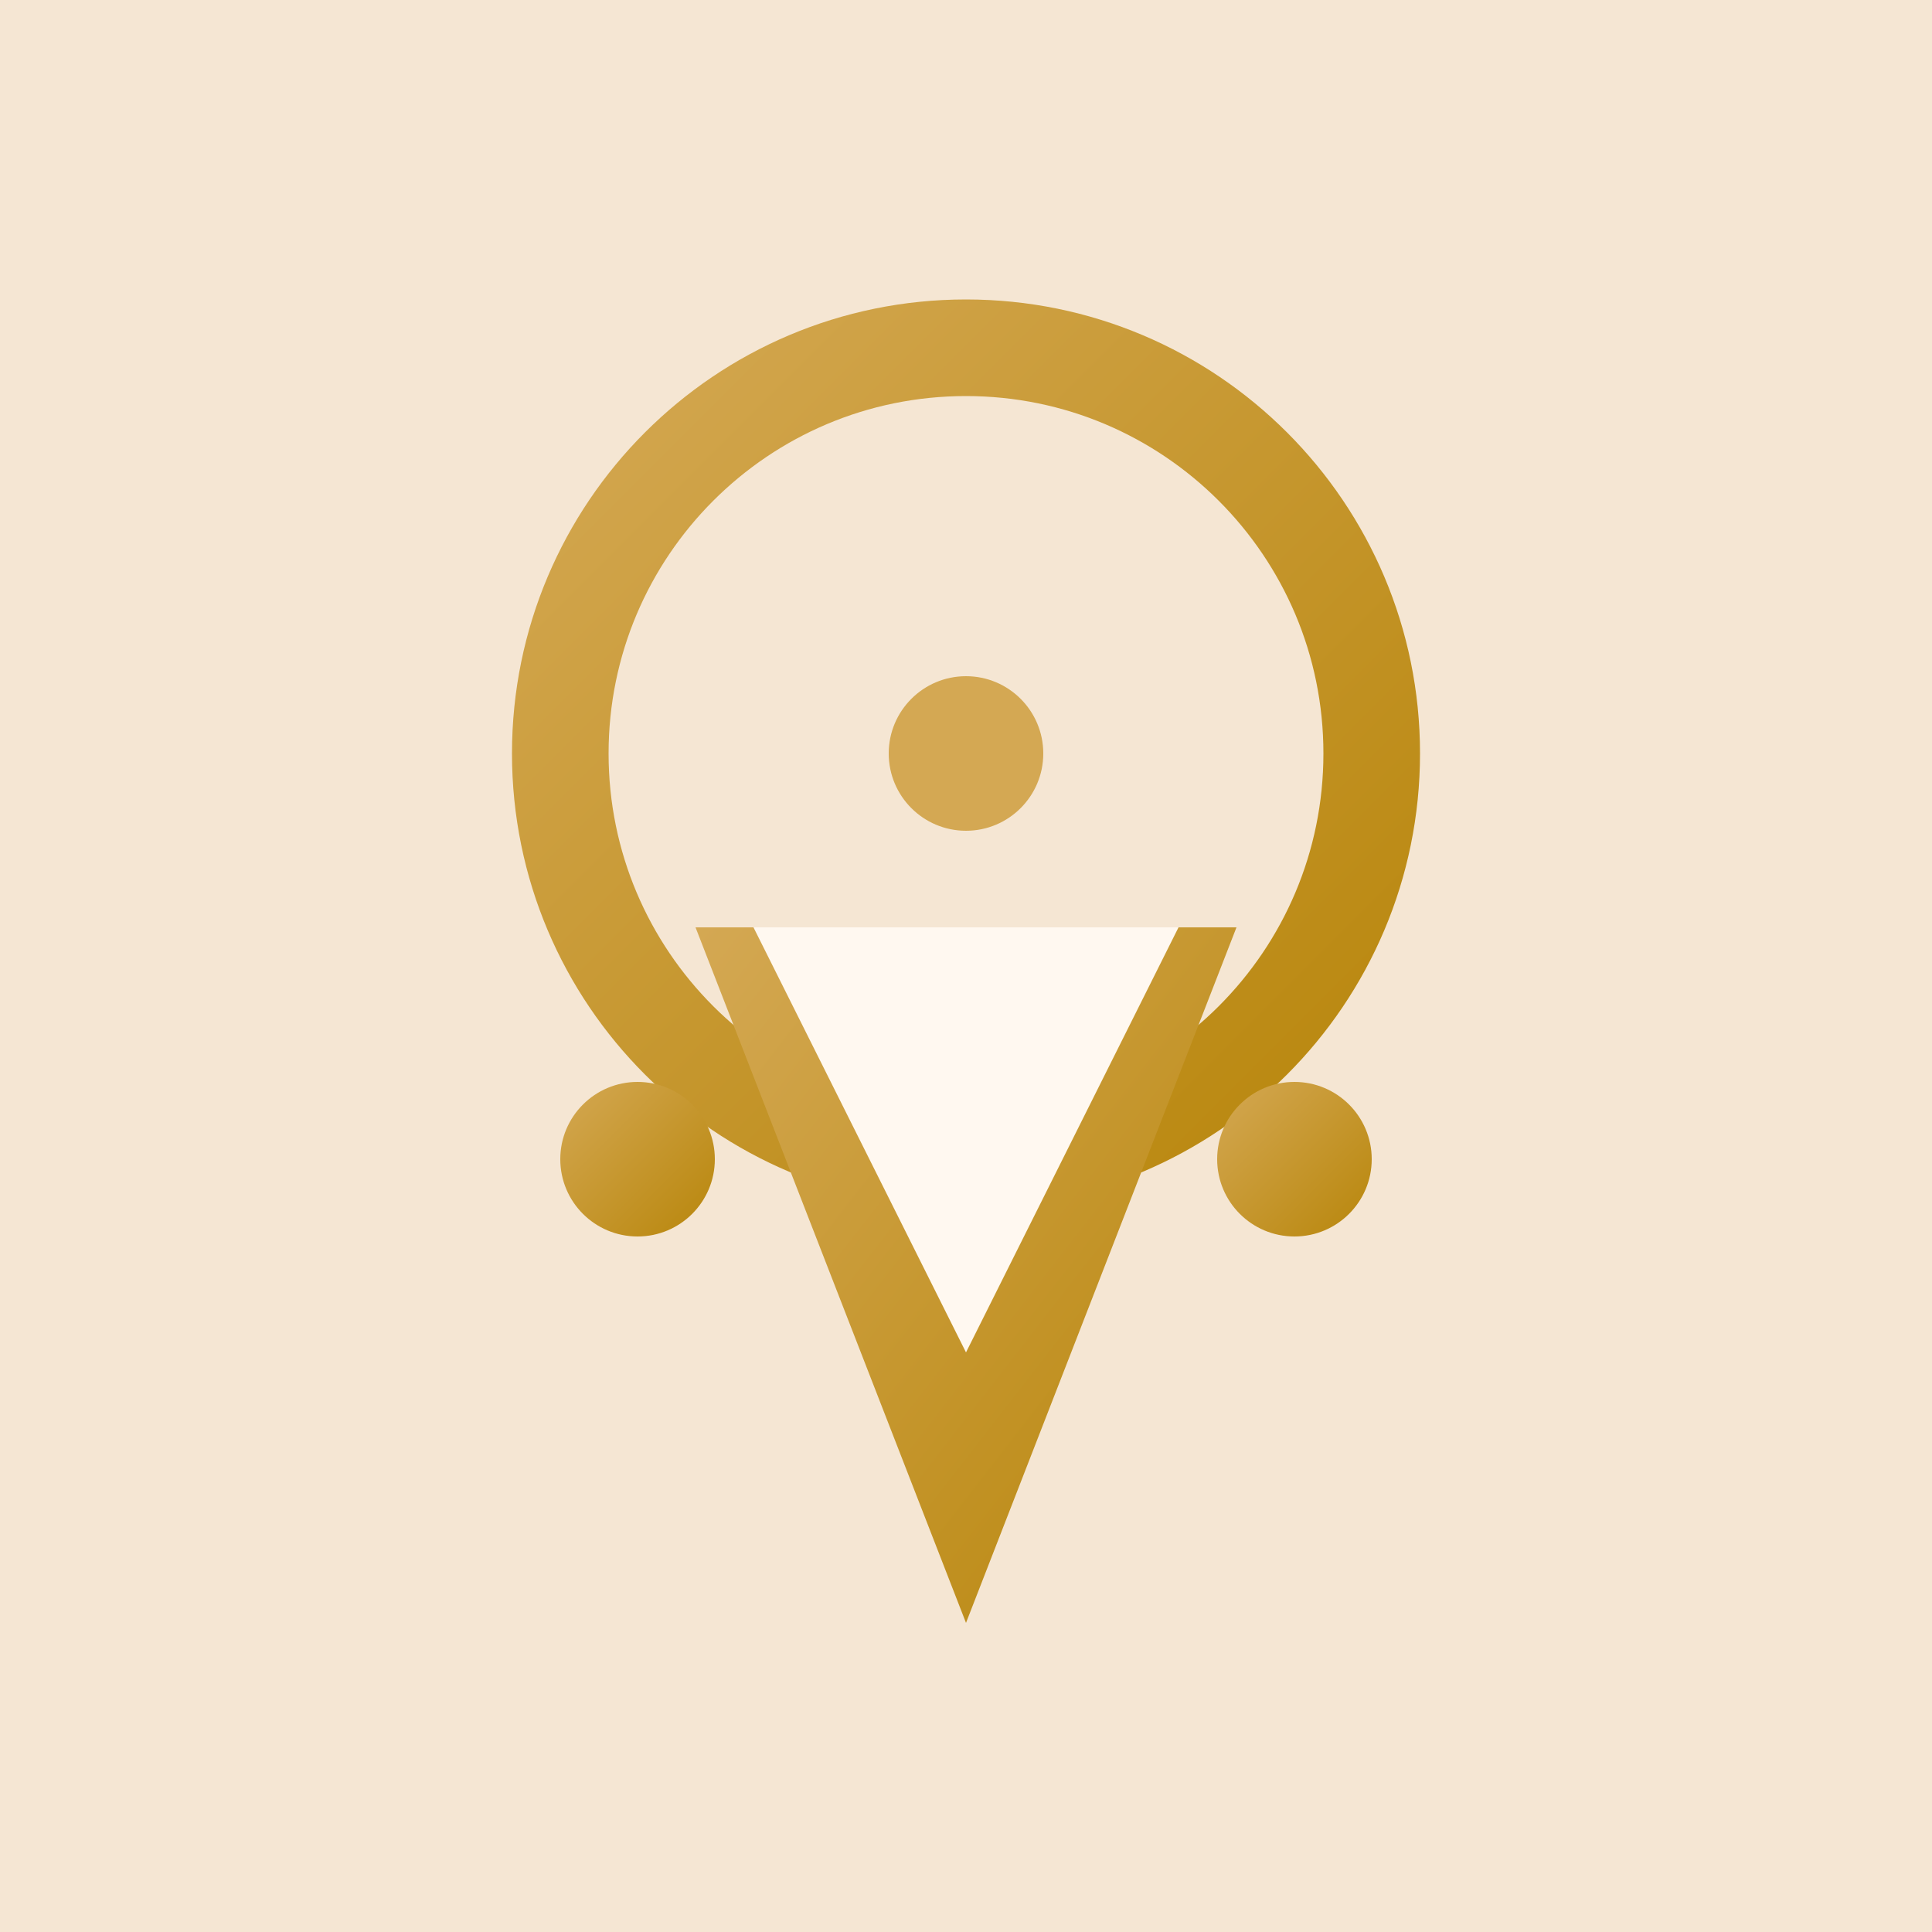
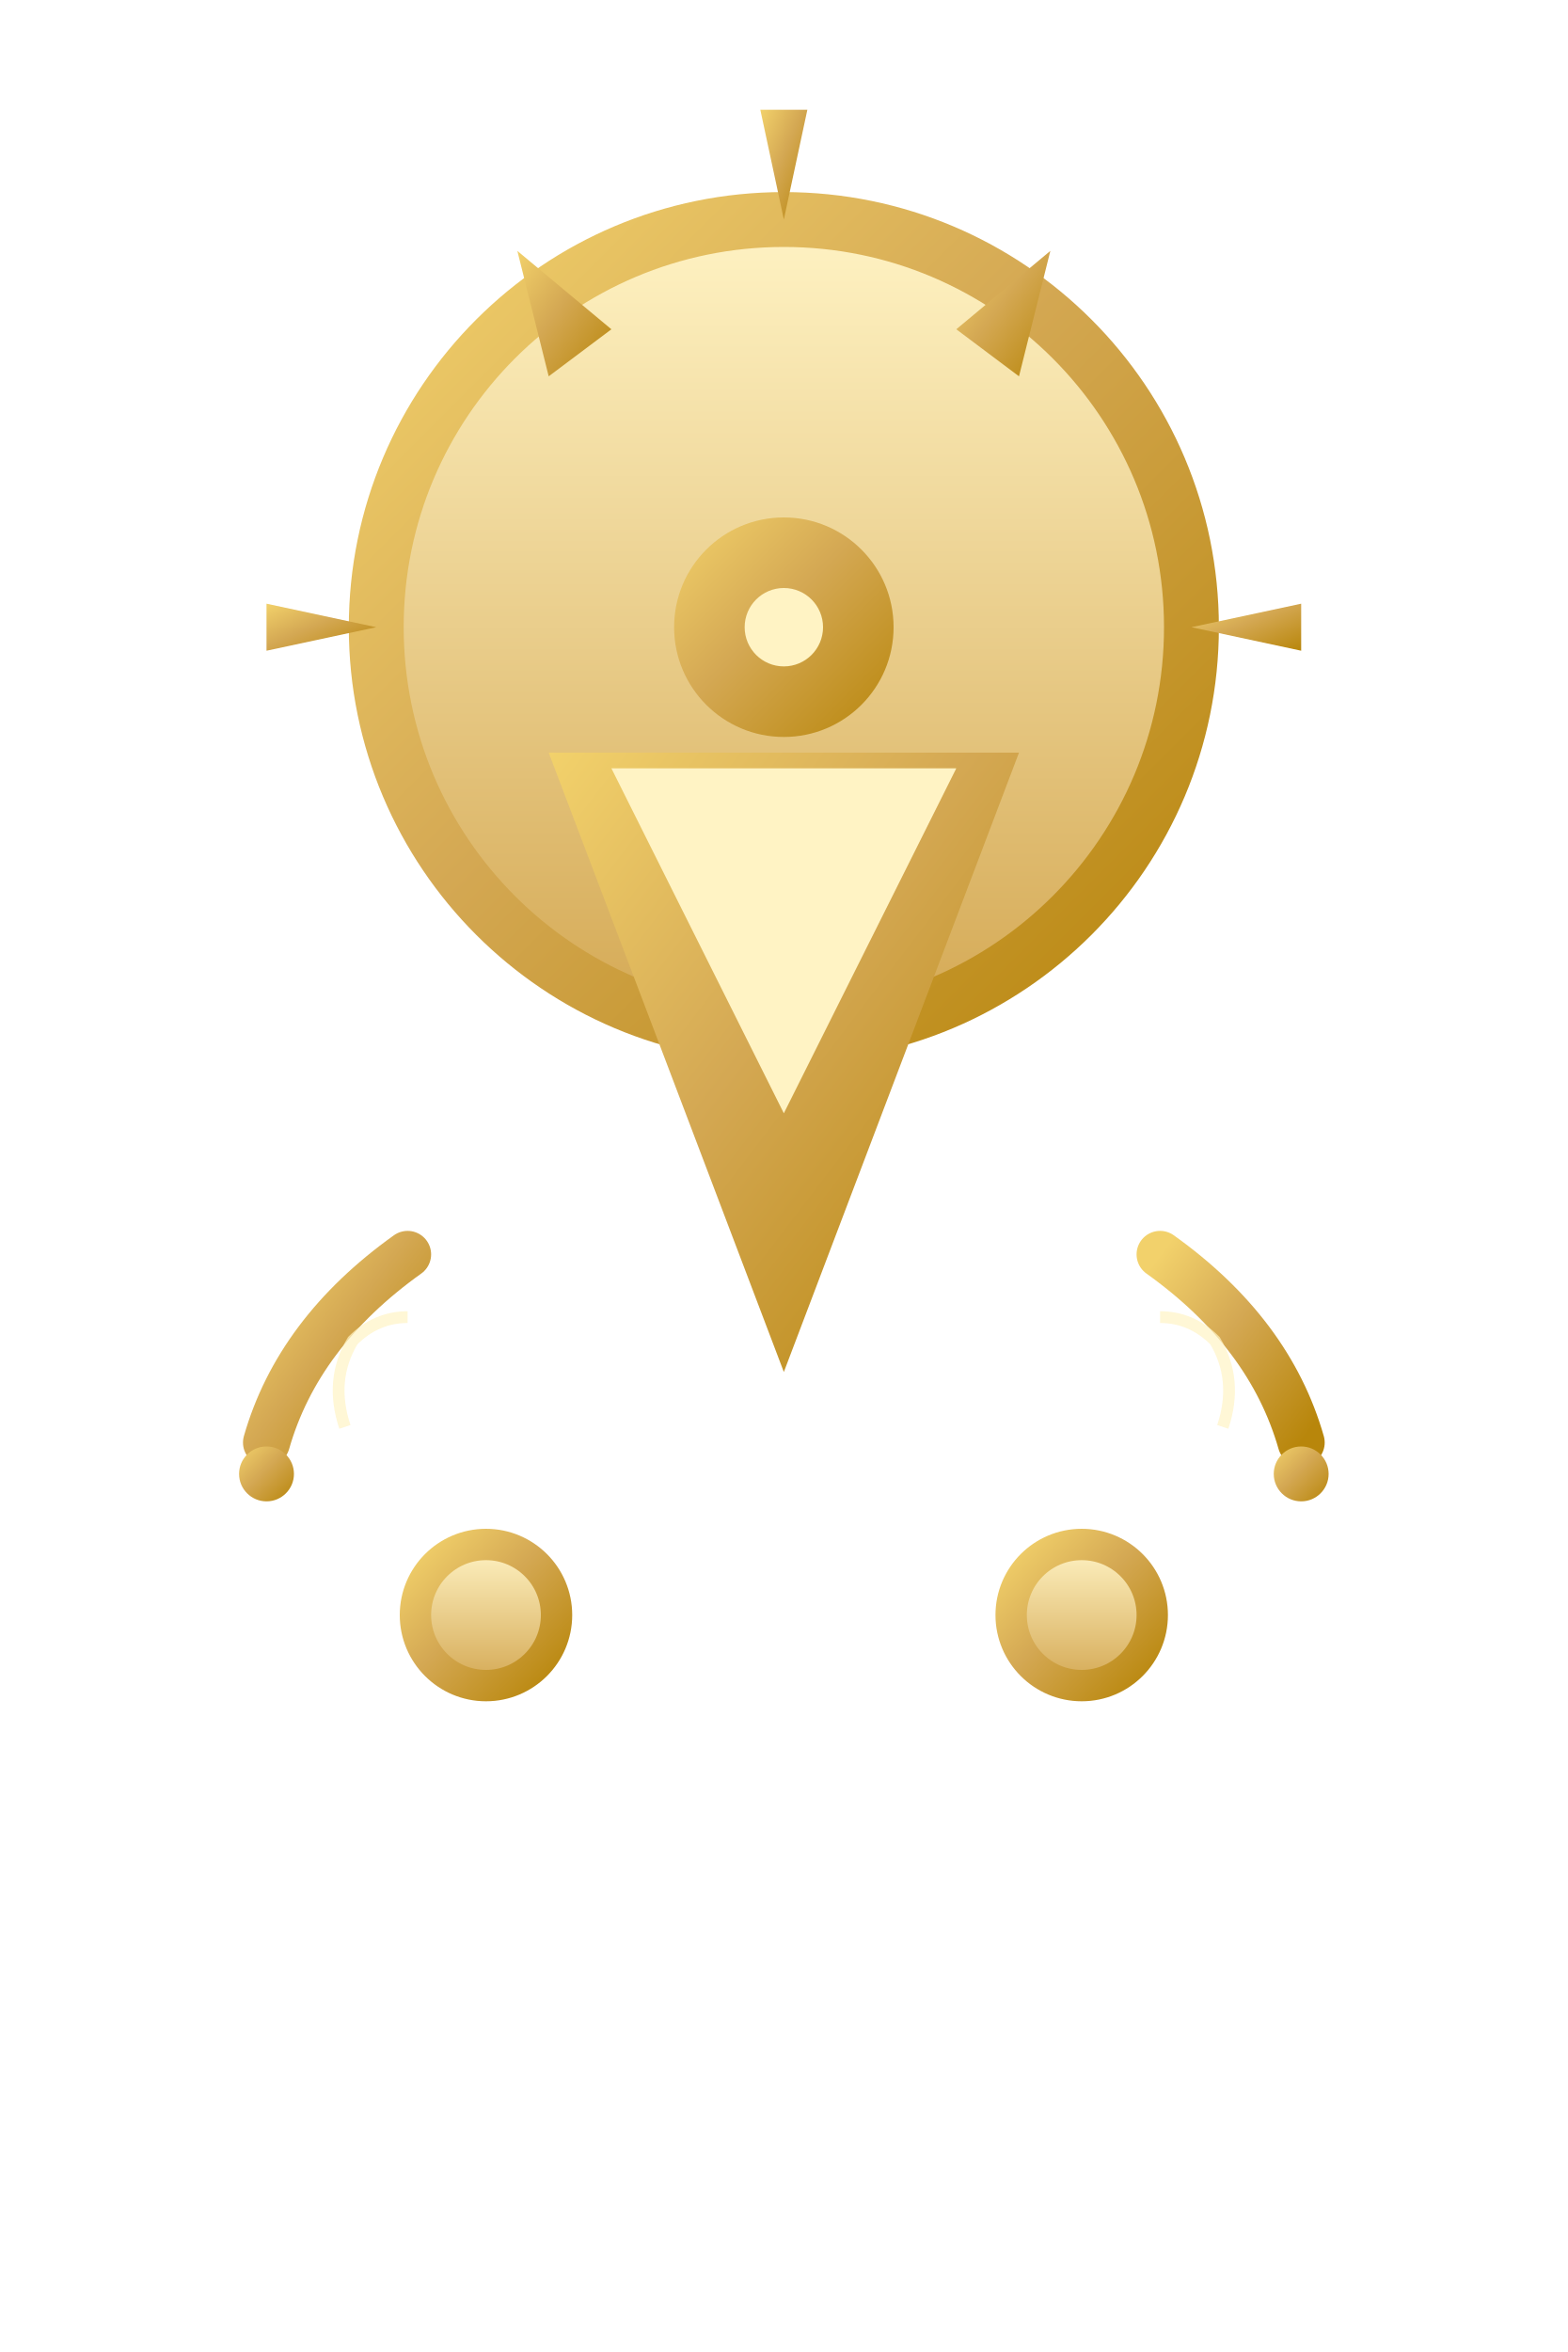
- <svg xmlns="http://www.w3.org/2000/svg" viewBox="0 0 200 200">
+ <svg xmlns="http://www.w3.org/2000/svg" viewBox="0 0 200 300">
  <defs>
    <linearGradient id="g1" x1="0%" y1="0%" x2="100%" y2="100%">
-       <stop offset="0%" stop-color="#D4A853" />
-       <stop offset="100%" stop-color="#B8860B" />
+       <stop offset="0%" style="stop-color:#F2D16B" />
+       <stop offset="45%" style="stop-color:#D4A853" />
+       <stop offset="100%" style="stop-color:#B8860B" />
+     </linearGradient>
+     <linearGradient id="g2" x1="0%" y1="0%" x2="0%" y2="100%">
+       <stop offset="0%" style="stop-color:#FFF3C4" />
+       <stop offset="100%" style="stop-color:#D4A853" />
    </linearGradient>
  </defs>
-   <rect width="200" height="200" fill="#F5E6D3" />
-   <circle cx="100" cy="78" r="42" fill="none" stroke="url(#g1)" stroke-width="10" />
-   <path d="M72 96 L100 168 L128 96 Z" fill="url(#g1)" />
-   <path d="M78 96 L122 96 L100 140 Z" fill="#FFF8F0" />
-   <circle cx="100" cy="78" r="8" fill="#D4A853" />
-   <circle cx="66" cy="120" r="8" fill="url(#g1)" />
-   <circle cx="134" cy="120" r="8" fill="url(#g1)" />
+   <circle cx="100" cy="80" r="52" fill="url(#g2)" stroke="url(#g1)" stroke-width="7" />
+   <circle cx="100" cy="80" r="14" fill="url(#g1)" />
+   <circle cx="100" cy="80" r="5" fill="#FFF3C4" />
+   <g fill="url(#g1)">
+     <path d="M70 48 L66 32 L78 42 Z" />
+     <path d="M130 48 L134 32 L122 42 Z" />
+     <path d="M100 28 L97 14 L103 14 Z" />
+     <path d="M100 132 L97 146 L103 146 Z" />
+     <path d="M48 80 L34 77 L34 83 Z" />
+     <path d="M152 80 L166 77 L166 83 Z" />
+   </g>
+   <path d="M70 96 L100 175 L130 96 Z" fill="url(#g1)" />
+   <path d="M78 98 L122 98 L100 142 Z" fill="#FFF3C4" />
+   <path d="M52 160 Q38 170 34 184" stroke="url(#g1)" stroke-width="6" fill="none" stroke-linecap="round" />
+   <path d="M148 160 Q162 170 166 184" stroke="url(#g1)" stroke-width="6" fill="none" stroke-linecap="round" />
+   <path d="M52 168 Q48 168 45 171 Q42 176 44 182" fill="none" stroke="#FFF3C4" stroke-width="1.5" opacity="0.7" />
+   <path d="M148 168 Q152 168 155 171 Q158 176 156 182" fill="none" stroke="#FFF3C4" stroke-width="1.5" opacity="0.7" />
+   <circle cx="62" cy="206" r="9" fill="url(#g2)" stroke="url(#g1)" stroke-width="4" />
+   <circle cx="138" cy="206" r="9" fill="url(#g2)" stroke="url(#g1)" stroke-width="4" />
+   <circle cx="34" cy="188" r="3.5" fill="url(#g1)" />
+   <circle cx="166" cy="188" r="3.5" fill="url(#g1)" />
</svg>
